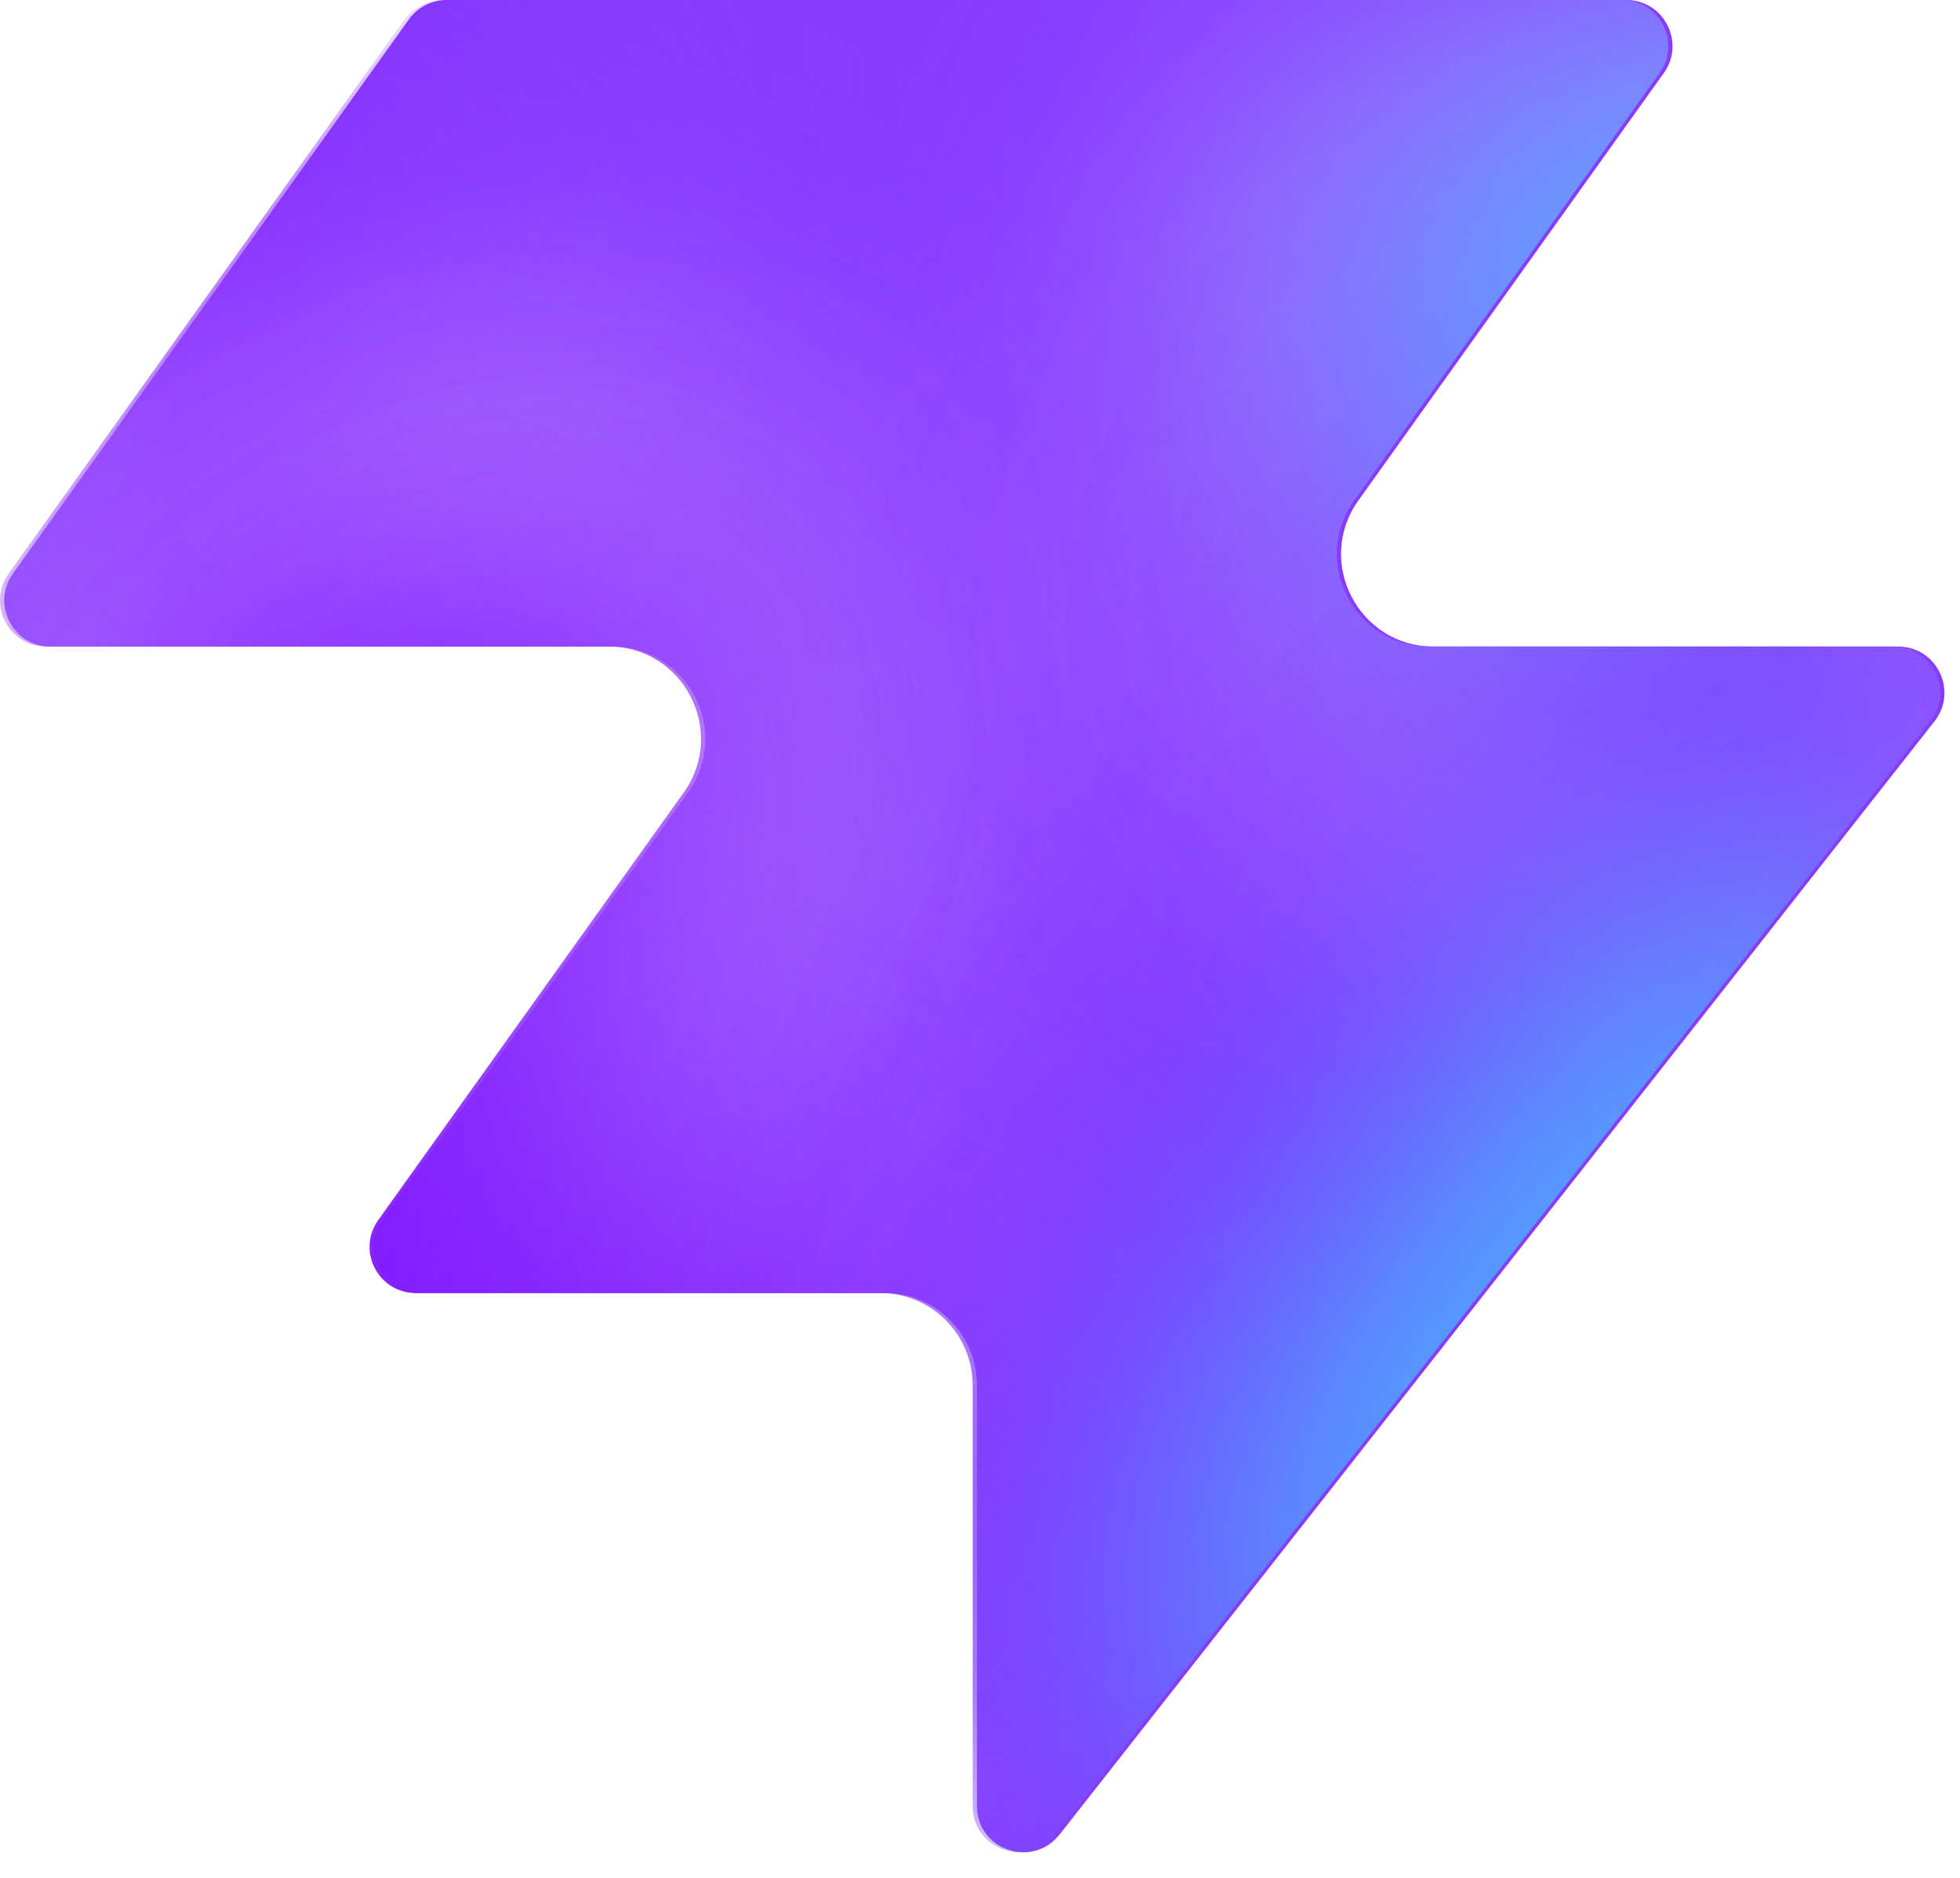
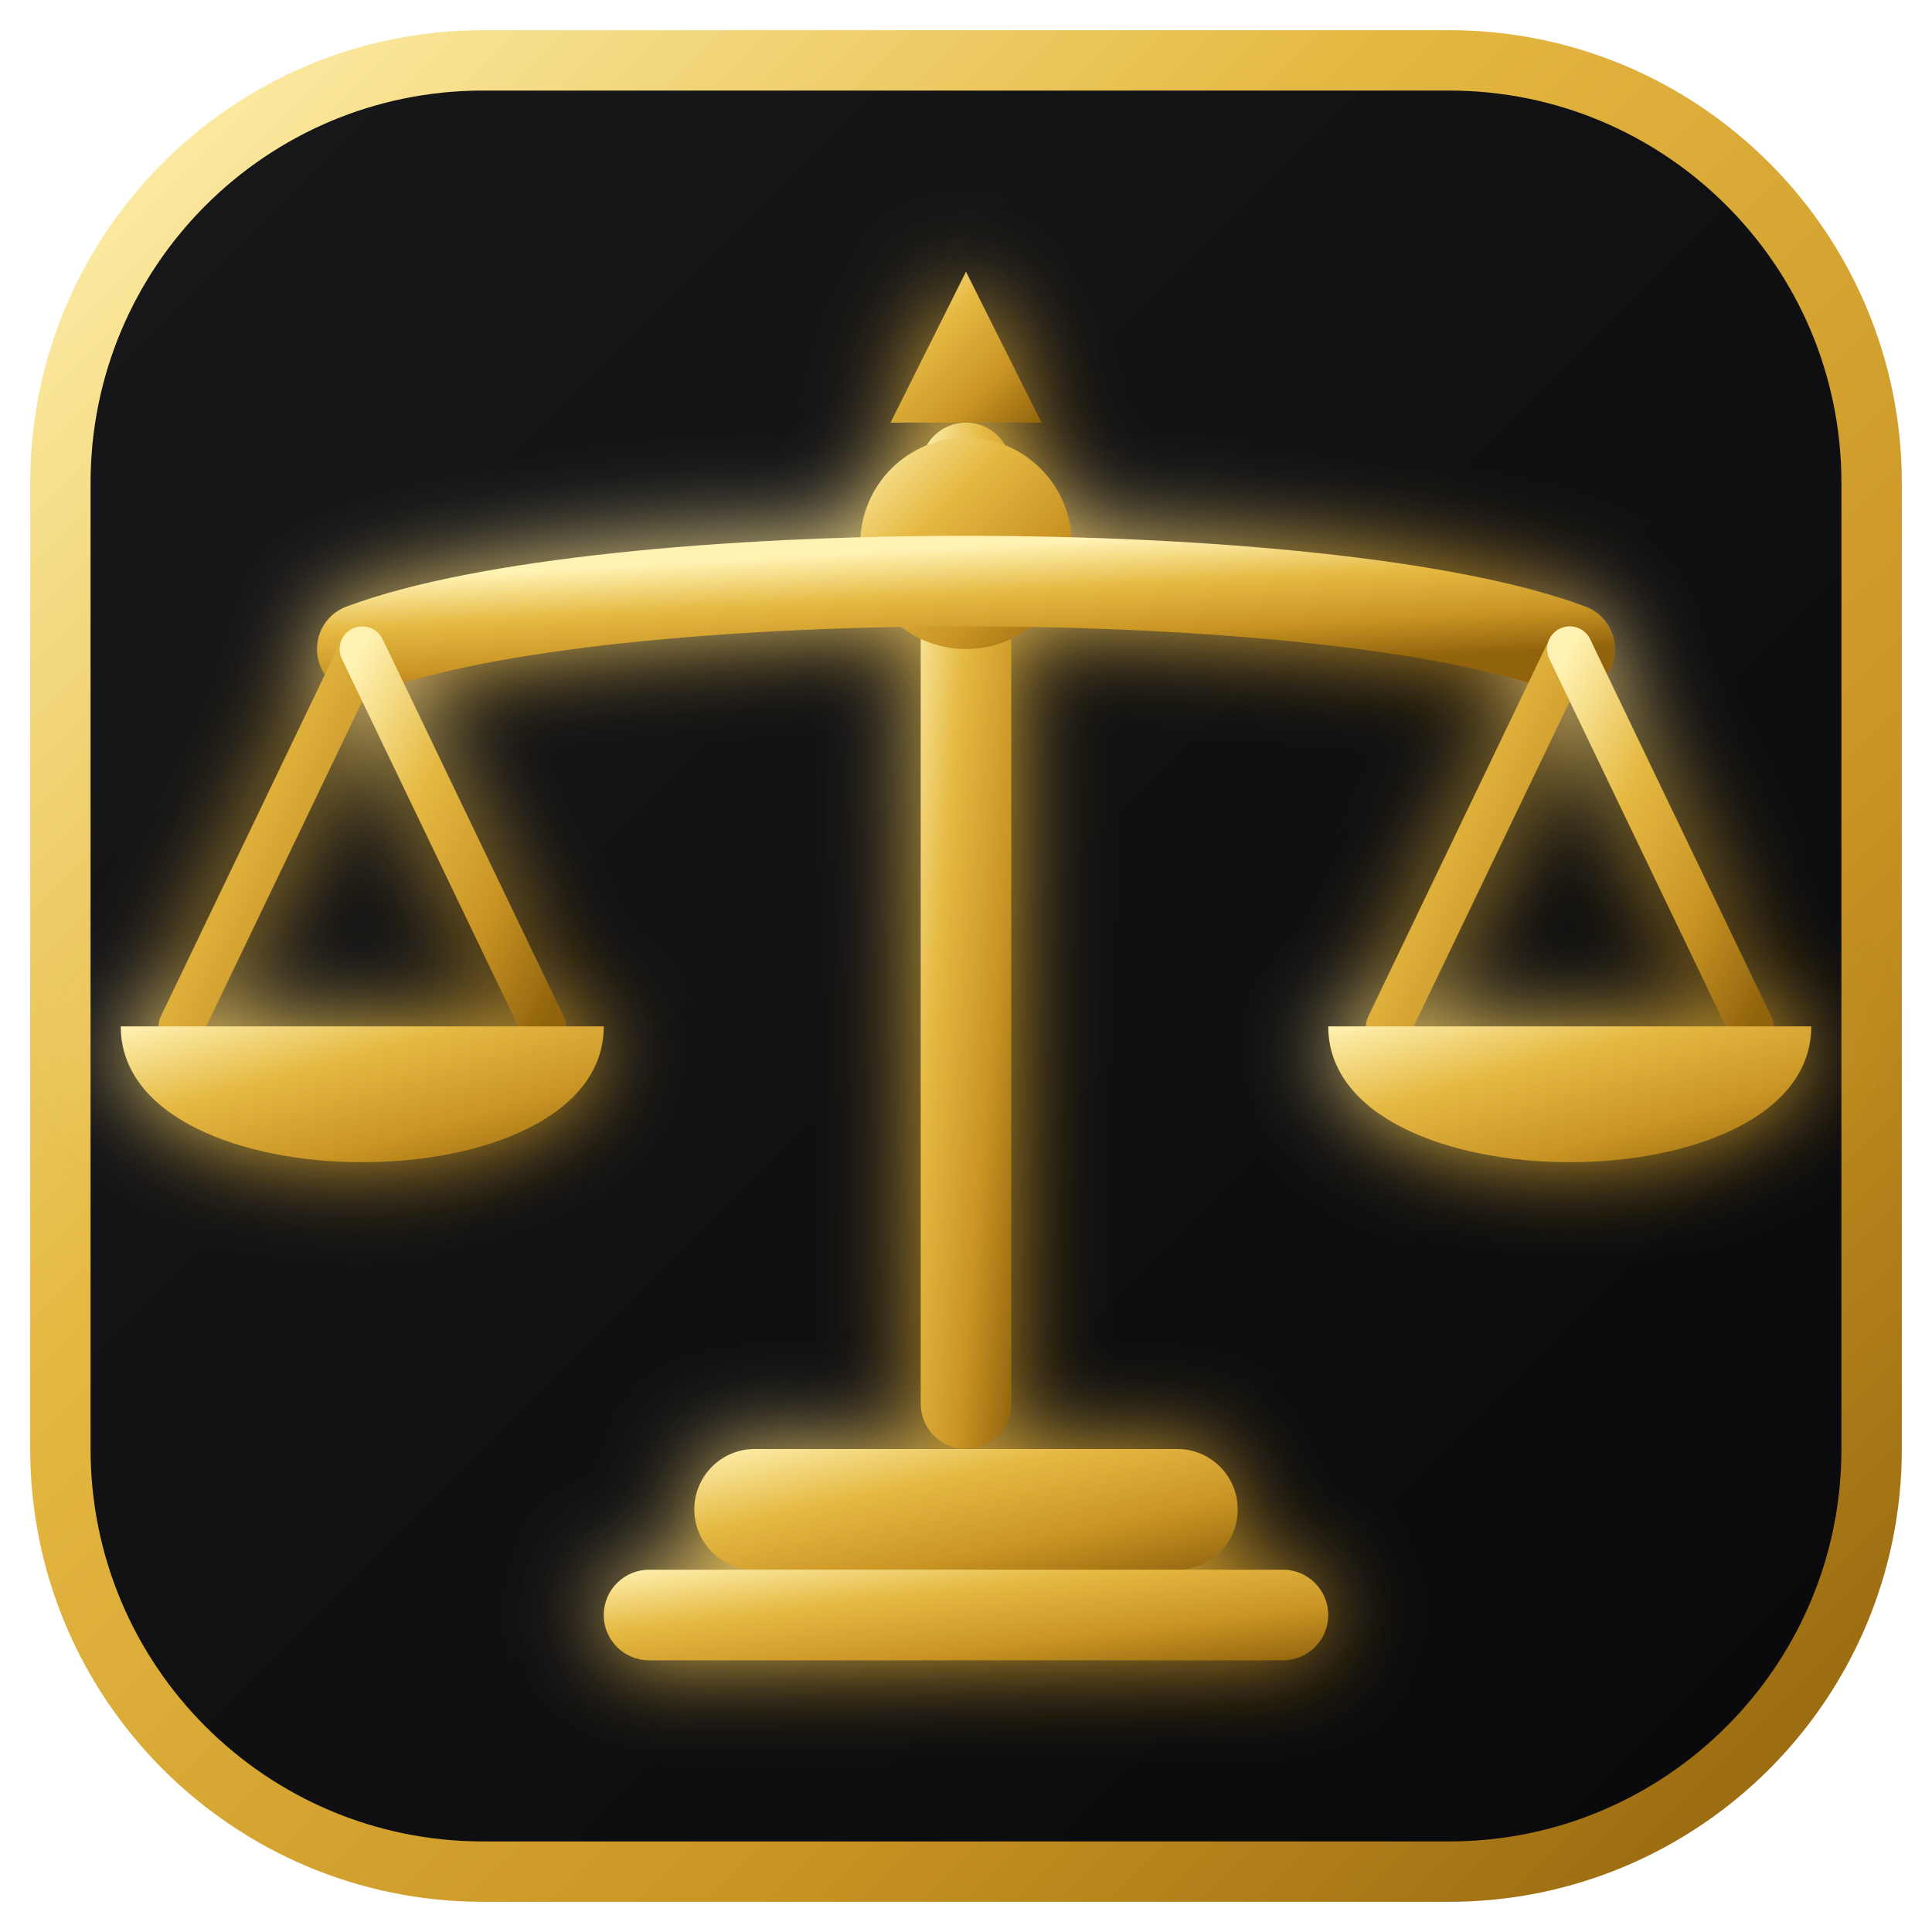
- <svg xmlns="http://www.w3.org/2000/svg" width="48" height="46" fill="none" viewBox="0 0 48 46">
-   <path fill="#863bff" d="M25.946 44.938c-.664.845-2.021.375-2.021-.698V33.937a2.26 2.26 0 0 0-2.262-2.262H10.287c-.92 0-1.456-1.04-.92-1.788l7.48-10.471c1.07-1.497 0-3.578-1.842-3.578H1.237c-.92 0-1.456-1.04-.92-1.788L10.013.474c.214-.297.556-.474.92-.474h28.894c.92 0 1.456 1.04.92 1.788l-7.48 10.471c-1.07 1.498 0 3.579 1.842 3.579h11.377c.943 0 1.473 1.088.89 1.83L25.947 44.94z" style="fill:#863bff;fill:color(display-p3 .525 .23 1);fill-opacity:1" />
-   <mask id="a" width="48" height="46" x="0" y="0" maskUnits="userSpaceOnUse" style="mask-type:alpha">
-     <path fill="#000" d="M25.842 44.938c-.664.844-2.021.375-2.021-.698V33.937a2.26 2.26 0 0 0-2.262-2.262H10.183c-.92 0-1.456-1.04-.92-1.788l7.48-10.471c1.07-1.498 0-3.579-1.842-3.579H1.133c-.92 0-1.456-1.04-.92-1.787L9.91.473c.214-.297.556-.474.92-.474h28.894c.92 0 1.456 1.04.92 1.788l-7.48 10.471c-1.07 1.498 0 3.578 1.842 3.578h11.377c.943 0 1.473 1.088.89 1.832L25.843 44.94z" style="fill:#000;fill-opacity:1" />
-   </mask>
-   <g mask="url(#a)">
-     <g filter="url(#b)">
-       <ellipse cx="5.508" cy="14.704" fill="#ede6ff" rx="5.508" ry="14.704" style="fill:#ede6ff;fill:color(display-p3 .927 .903 1);fill-opacity:1" transform="matrix(.00324 1 1 -.00324 -4.47 31.516)" />
-     </g>
-     <g filter="url(#c)">
-       <ellipse cx="10.399" cy="29.851" fill="#ede6ff" rx="10.399" ry="29.851" style="fill:#ede6ff;fill:color(display-p3 .927 .903 1);fill-opacity:1" transform="matrix(.00324 1 1 -.00324 -39.328 7.883)" />
-     </g>
-     <g filter="url(#d)">
-       <ellipse cx="5.508" cy="30.487" fill="#7e14ff" rx="5.508" ry="30.487" style="fill:#7e14ff;fill:color(display-p3 .492 .077 1);fill-opacity:1" transform="rotate(89.814 -25.913 -14.639)scale(1 -1)" />
-     </g>
-     <g filter="url(#e)">
-       <ellipse cx="5.508" cy="30.599" fill="#7e14ff" rx="5.508" ry="30.599" style="fill:#7e14ff;fill:color(display-p3 .492 .077 1);fill-opacity:1" transform="rotate(89.814 -32.644 -3.334)scale(1 -1)" />
-     </g>
-     <g filter="url(#f)">
-       <ellipse cx="5.508" cy="30.599" fill="#7e14ff" rx="5.508" ry="30.599" style="fill:#7e14ff;fill:color(display-p3 .492 .077 1);fill-opacity:1" transform="matrix(.00324 1 1 -.00324 -34.34 30.47)" />
-     </g>
-     <g filter="url(#g)">
-       <ellipse cx="14.072" cy="22.078" fill="#ede6ff" rx="14.072" ry="22.078" style="fill:#ede6ff;fill:color(display-p3 .927 .903 1);fill-opacity:1" transform="rotate(93.35 24.506 48.493)scale(-1 1)" />
-     </g>
-     <g filter="url(#h)">
-       <ellipse cx="3.47" cy="21.501" fill="#7e14ff" rx="3.47" ry="21.501" style="fill:#7e14ff;fill:color(display-p3 .492 .077 1);fill-opacity:1" transform="rotate(89.009 28.708 47.59)scale(-1 1)" />
-     </g>
-     <g filter="url(#i)">
-       <ellipse cx="3.47" cy="21.501" fill="#7e14ff" rx="3.47" ry="21.501" style="fill:#7e14ff;fill:color(display-p3 .492 .077 1);fill-opacity:1" transform="rotate(89.009 28.708 47.59)scale(-1 1)" />
-     </g>
-     <g filter="url(#j)">
-       <ellipse cx=".387" cy="8.972" fill="#7e14ff" rx="4.407" ry="29.108" style="fill:#7e14ff;fill:color(display-p3 .492 .077 1);fill-opacity:1" transform="rotate(39.51 .387 8.972)" />
-     </g>
-     <g filter="url(#k)">
-       <ellipse cx="47.523" cy="-6.092" fill="#7e14ff" rx="4.407" ry="29.108" style="fill:#7e14ff;fill:color(display-p3 .492 .077 1);fill-opacity:1" transform="rotate(37.892 47.523 -6.092)" />
-     </g>
-     <g filter="url(#l)">
-       <ellipse cx="41.412" cy="6.333" fill="#47bfff" rx="5.971" ry="9.665" style="fill:#47bfff;fill:color(display-p3 .28 .748 1);fill-opacity:1" transform="rotate(37.892 41.412 6.333)" />
-     </g>
-     <g filter="url(#m)">
-       <ellipse cx="-1.879" cy="38.332" fill="#7e14ff" rx="4.407" ry="29.108" style="fill:#7e14ff;fill:color(display-p3 .492 .077 1);fill-opacity:1" transform="rotate(37.892 -1.88 38.332)" />
-     </g>
-     <g filter="url(#n)">
-       <ellipse cx="-1.879" cy="38.332" fill="#7e14ff" rx="4.407" ry="29.108" style="fill:#7e14ff;fill:color(display-p3 .492 .077 1);fill-opacity:1" transform="rotate(37.892 -1.88 38.332)" />
-     </g>
-     <g filter="url(#o)">
-       <ellipse cx="35.651" cy="29.907" fill="#7e14ff" rx="4.407" ry="29.108" style="fill:#7e14ff;fill:color(display-p3 .492 .077 1);fill-opacity:1" transform="rotate(37.892 35.651 29.907)" />
-     </g>
-     <g filter="url(#p)">
-       <ellipse cx="38.418" cy="32.4" fill="#47bfff" rx="5.971" ry="15.297" style="fill:#47bfff;fill:color(display-p3 .28 .748 1);fill-opacity:1" transform="rotate(37.892 38.418 32.4)" />
-     </g>
-   </g>
+ <svg xmlns="http://www.w3.org/2000/svg" viewBox="0 0 64 64" width="64" height="64">
  <defs>
-     <filter id="b" width="60.045" height="41.654" x="-19.77" y="16.149" color-interpolation-filters="sRGB" filterUnits="userSpaceOnUse">
-       <feFlood flood-opacity="0" result="BackgroundImageFix" />
-       <feBlend in="SourceGraphic" in2="BackgroundImageFix" result="shape" />
-       <feGaussianBlur result="effect1_foregroundBlur_2002_17158" stdDeviation="7.659" />
-     </filter>
-     <filter id="c" width="90.34" height="51.437" x="-54.613" y="-7.533" color-interpolation-filters="sRGB" filterUnits="userSpaceOnUse">
-       <feFlood flood-opacity="0" result="BackgroundImageFix" />
-       <feBlend in="SourceGraphic" in2="BackgroundImageFix" result="shape" />
-       <feGaussianBlur result="effect1_foregroundBlur_2002_17158" stdDeviation="7.659" />
-     </filter>
-     <filter id="d" width="79.355" height="29.4" x="-49.64" y="2.03" color-interpolation-filters="sRGB" filterUnits="userSpaceOnUse">
-       <feFlood flood-opacity="0" result="BackgroundImageFix" />
-       <feBlend in="SourceGraphic" in2="BackgroundImageFix" result="shape" />
-       <feGaussianBlur result="effect1_foregroundBlur_2002_17158" stdDeviation="4.596" />
-     </filter>
-     <filter id="e" width="79.579" height="29.4" x="-45.045" y="20.029" color-interpolation-filters="sRGB" filterUnits="userSpaceOnUse">
-       <feFlood flood-opacity="0" result="BackgroundImageFix" />
-       <feBlend in="SourceGraphic" in2="BackgroundImageFix" result="shape" />
-       <feGaussianBlur result="effect1_foregroundBlur_2002_17158" stdDeviation="4.596" />
-     </filter>
-     <filter id="f" width="79.579" height="29.4" x="-43.513" y="21.178" color-interpolation-filters="sRGB" filterUnits="userSpaceOnUse">
-       <feFlood flood-opacity="0" result="BackgroundImageFix" />
-       <feBlend in="SourceGraphic" in2="BackgroundImageFix" result="shape" />
-       <feGaussianBlur result="effect1_foregroundBlur_2002_17158" stdDeviation="4.596" />
-     </filter>
-     <filter id="g" width="74.749" height="58.852" x="15.756" y="-17.901" color-interpolation-filters="sRGB" filterUnits="userSpaceOnUse">
-       <feFlood flood-opacity="0" result="BackgroundImageFix" />
-       <feBlend in="SourceGraphic" in2="BackgroundImageFix" result="shape" />
-       <feGaussianBlur result="effect1_foregroundBlur_2002_17158" stdDeviation="7.659" />
-     </filter>
-     <filter id="h" width="61.377" height="25.362" x="23.548" y="2.284" color-interpolation-filters="sRGB" filterUnits="userSpaceOnUse">
-       <feFlood flood-opacity="0" result="BackgroundImageFix" />
-       <feBlend in="SourceGraphic" in2="BackgroundImageFix" result="shape" />
-       <feGaussianBlur result="effect1_foregroundBlur_2002_17158" stdDeviation="4.596" />
-     </filter>
-     <filter id="i" width="61.377" height="25.362" x="23.548" y="2.284" color-interpolation-filters="sRGB" filterUnits="userSpaceOnUse">
-       <feFlood flood-opacity="0" result="BackgroundImageFix" />
-       <feBlend in="SourceGraphic" in2="BackgroundImageFix" result="shape" />
-       <feGaussianBlur result="effect1_foregroundBlur_2002_17158" stdDeviation="4.596" />
-     </filter>
-     <filter id="j" width="56.045" height="63.649" x="-27.636" y="-22.853" color-interpolation-filters="sRGB" filterUnits="userSpaceOnUse">
-       <feFlood flood-opacity="0" result="BackgroundImageFix" />
-       <feBlend in="SourceGraphic" in2="BackgroundImageFix" result="shape" />
-       <feGaussianBlur result="effect1_foregroundBlur_2002_17158" stdDeviation="4.596" />
-     </filter>
-     <filter id="k" width="54.814" height="64.646" x="20.116" y="-38.415" color-interpolation-filters="sRGB" filterUnits="userSpaceOnUse">
-       <feFlood flood-opacity="0" result="BackgroundImageFix" />
-       <feBlend in="SourceGraphic" in2="BackgroundImageFix" result="shape" />
-       <feGaussianBlur result="effect1_foregroundBlur_2002_17158" stdDeviation="4.596" />
-     </filter>
-     <filter id="l" width="33.541" height="35.313" x="24.641" y="-11.323" color-interpolation-filters="sRGB" filterUnits="userSpaceOnUse">
-       <feFlood flood-opacity="0" result="BackgroundImageFix" />
-       <feBlend in="SourceGraphic" in2="BackgroundImageFix" result="shape" />
-       <feGaussianBlur result="effect1_foregroundBlur_2002_17158" stdDeviation="4.596" />
-     </filter>
-     <filter id="m" width="54.814" height="64.646" x="-29.286" y="6.009" color-interpolation-filters="sRGB" filterUnits="userSpaceOnUse">
-       <feFlood flood-opacity="0" result="BackgroundImageFix" />
-       <feBlend in="SourceGraphic" in2="BackgroundImageFix" result="shape" />
-       <feGaussianBlur result="effect1_foregroundBlur_2002_17158" stdDeviation="4.596" />
-     </filter>
-     <filter id="n" width="54.814" height="64.646" x="-29.286" y="6.009" color-interpolation-filters="sRGB" filterUnits="userSpaceOnUse">
-       <feFlood flood-opacity="0" result="BackgroundImageFix" />
-       <feBlend in="SourceGraphic" in2="BackgroundImageFix" result="shape" />
-       <feGaussianBlur result="effect1_foregroundBlur_2002_17158" stdDeviation="4.596" />
-     </filter>
-     <filter id="o" width="54.814" height="64.646" x="8.244" y="-2.416" color-interpolation-filters="sRGB" filterUnits="userSpaceOnUse">
-       <feFlood flood-opacity="0" result="BackgroundImageFix" />
-       <feBlend in="SourceGraphic" in2="BackgroundImageFix" result="shape" />
-       <feGaussianBlur result="effect1_foregroundBlur_2002_17158" stdDeviation="4.596" />
-     </filter>
-     <filter id="p" width="39.409" height="43.623" x="18.713" y="10.588" color-interpolation-filters="sRGB" filterUnits="userSpaceOnUse">
-       <feFlood flood-opacity="0" result="BackgroundImageFix" />
-       <feBlend in="SourceGraphic" in2="BackgroundImageFix" result="shape" />
-       <feGaussianBlur result="effect1_foregroundBlur_2002_17158" stdDeviation="4.596" />
+     <linearGradient id="goldGrad" x1="0%" y1="0%" x2="100%" y2="100%">
+       <stop offset="0%" stop-color="#FFF2B2" />
+       <stop offset="35%" stop-color="#E5B942" />
+       <stop offset="70%" stop-color="#C99424" />
+       <stop offset="100%" stop-color="#91640D" />
+     </linearGradient>
+     <linearGradient id="bgGrad" x1="0%" y1="0%" x2="100%" y2="100%">
+       <stop offset="0%" stop-color="#18181b" />
+       <stop offset="100%" stop-color="#09090b" />
+     </linearGradient>
+     <filter id="glow" x="-20%" y="-20%" width="140%" height="140%">
+       <feGaussianBlur stdDeviation="1.5" result="blur" />
+       <feComposite in="SourceGraphic" in2="blur" operator="over" />
    </filter>
  </defs>
+   <rect x="2" y="2" width="60" height="60" rx="14" fill="url(#bgGrad)" stroke="url(#goldGrad)" stroke-width="2" />
+   <g fill="url(#goldGrad)" stroke="url(#goldGrad)" filter="url(#glow)">
+     <polygon points="32,9 34.5,14 29.5,14" stroke-width="0" />
+     <rect x="30.5" y="14" width="3" height="34" rx="1.5" stroke-width="0" />
+     <rect x="23" y="48" width="18" height="4" rx="2" stroke-width="0" />
+     <rect x="20" y="52" width="24" height="3" rx="1.5" stroke-width="0" />
+     <circle cx="32" cy="18" r="3.5" stroke-width="0" />
+     <path d="M12 21.5 C20 18.5, 44 18.5, 52 21.5" fill="none" stroke="url(#goldGrad)" stroke-width="3" stroke-linecap="round" />
+     <line x1="12" y1="21.5" x2="6" y2="34" stroke="url(#goldGrad)" stroke-width="1.5" stroke-linecap="round" />
+     <line x1="12" y1="21.5" x2="18" y2="34" stroke="url(#goldGrad)" stroke-width="1.5" stroke-linecap="round" />
+     <path d="M4 34 C4 40, 20 40, 20 34 Z" fill="url(#goldGrad)" stroke-width="0" />
+     <line x1="52" y1="21.5" x2="46" y2="34" stroke="url(#goldGrad)" stroke-width="1.5" stroke-linecap="round" />
+     <line x1="52" y1="21.5" x2="58" y2="34" stroke="url(#goldGrad)" stroke-width="1.5" stroke-linecap="round" />
+     <path d="M44 34 C44 40, 60 40, 60 34 Z" fill="url(#goldGrad)" stroke-width="0" />
+   </g>
</svg>
